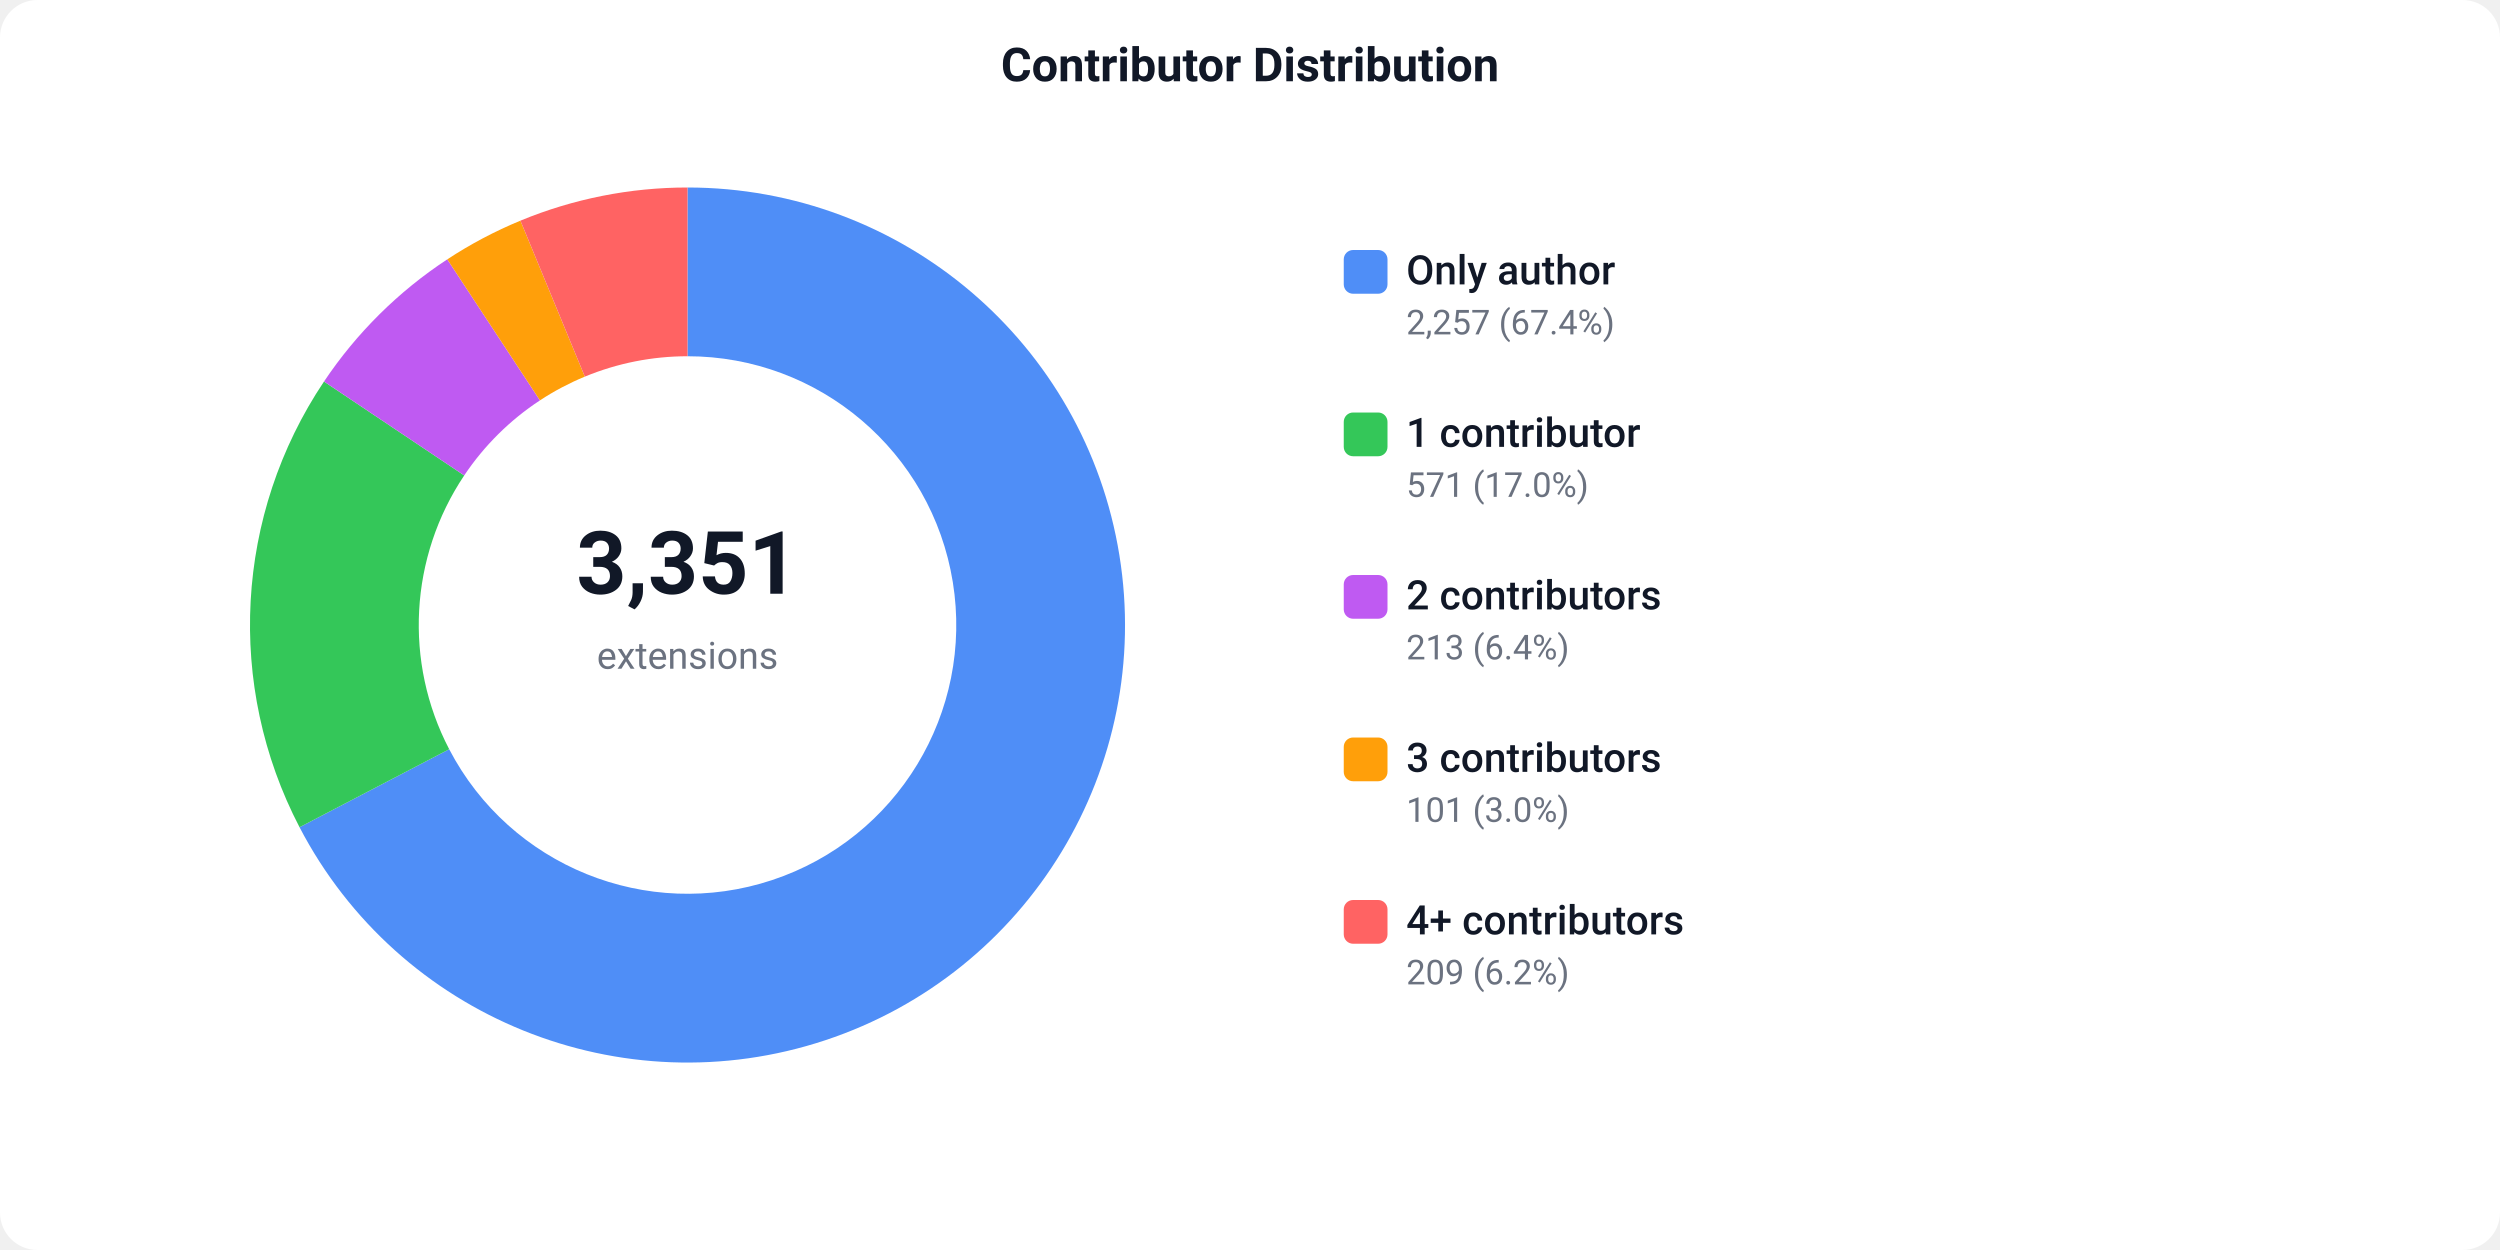
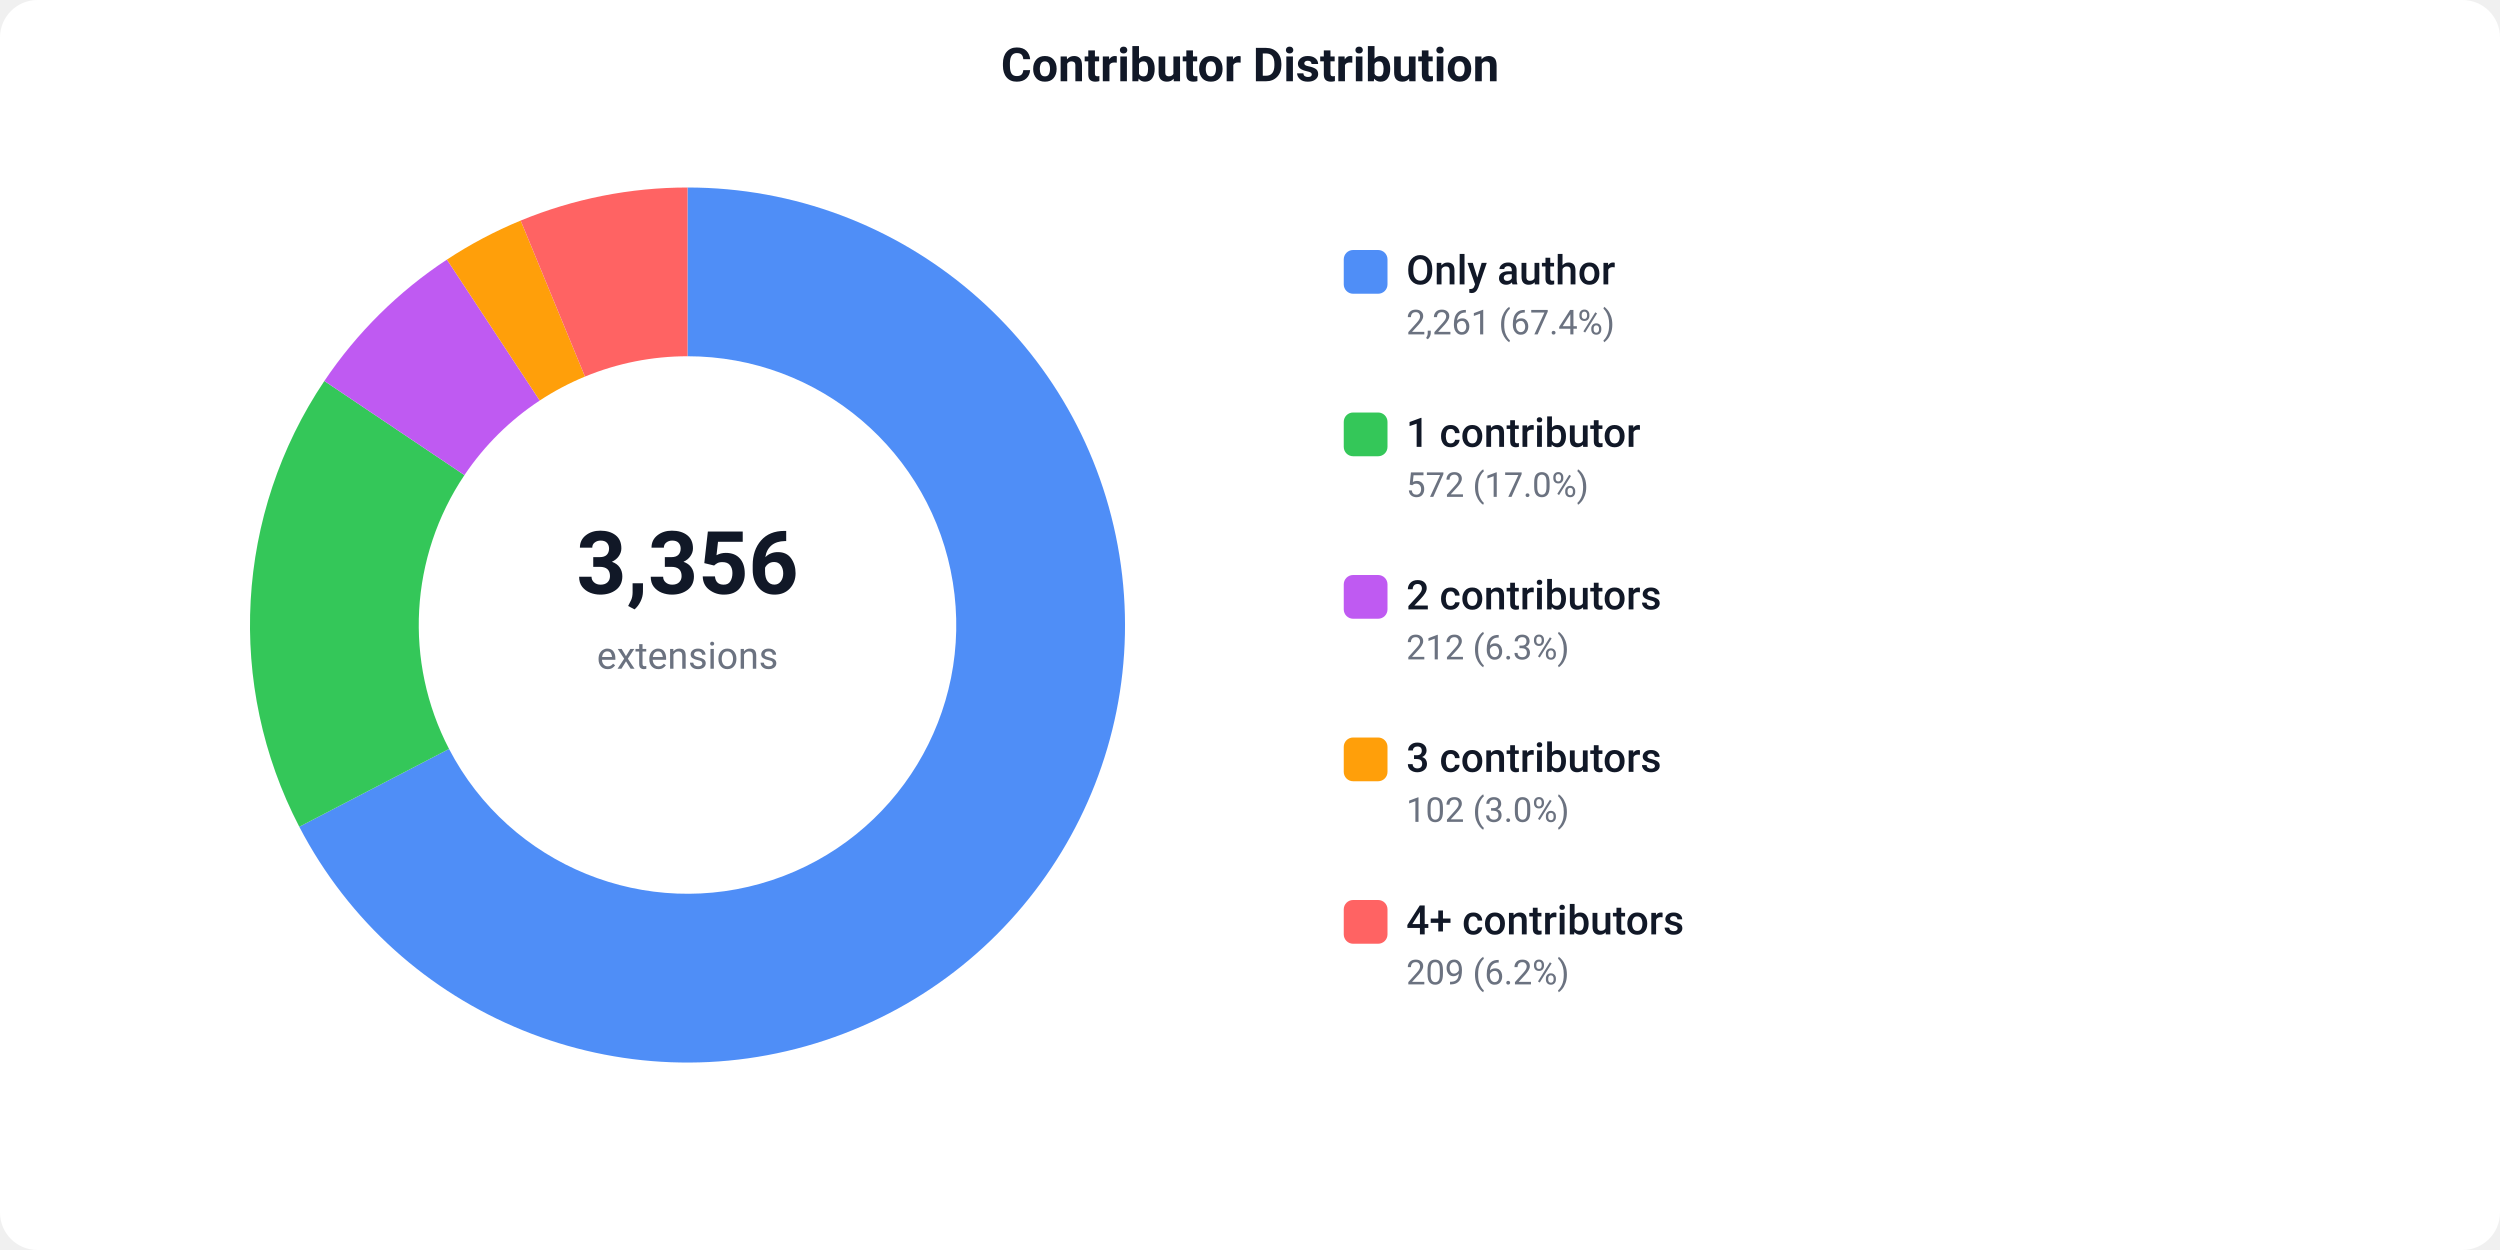
<svg xmlns="http://www.w3.org/2000/svg" width="800" height="400" viewBox="0 0 800 400">
  <defs>
    <style>text { font-family: -apple-system, BlinkMacSystemFont, 'Segoe UI', Roboto, sans-serif; }</style>
  </defs>
  <rect width="800" height="400" fill="#ffffff" rx="12" />
  <text x="400" y="26" text-anchor="middle" font-size="15" font-weight="600" fill="#111827">Contributor Distribution</text>
-   <path d="M 220.00 60.00 A 140 140 0 1 1 95.85 264.71 L 143.74 239.75 A 86 86 0 1 0 220.00 114.00 Z" fill="#4F8EF7" />
-   <path d="M 95.85 264.71 A 140 140 0 0 1 103.68 122.09 L 148.55 152.14 A 86 86 0 0 0 143.74 239.75 Z" fill="#34C759" />
-   <path d="M 103.68 122.09 A 140 140 0 0 1 143.13 82.99 L 172.78 128.12 A 86 86 0 0 0 148.55 152.14 Z" fill="#BF5AF2" />
-   <path d="M 143.13 82.99 A 140 140 0 0 1 166.53 70.61 L 187.15 120.52 A 86 86 0 0 0 172.78 128.12 Z" fill="#FF9F0A" />
-   <path d="M 166.53 70.61 A 140 140 0 0 1 220.00 60.00 L 220.00 114.00 A 86 86 0 0 0 187.15 120.52 Z" fill="#FF6363" />
-   <text x="220" y="190" text-anchor="middle" font-size="28" font-weight="700" fill="#111827">3,351</text>
+   <path d="M 220.00 60.00 A 140 140 0 1 1 95.77 264.56 L 143.69 239.66 A 86 86 0 1 0 220.00 114.00 Z" fill="#4F8EF7" />
+   <path d="M 95.77 264.56 A 140 140 0 0 1 103.79 121.92 L 148.62 152.04 A 86 86 0 0 0 143.69 239.66 Z" fill="#34C759" />
+   <path d="M 103.79 121.92 A 140 140 0 0 1 143.01 83.07 L 172.71 128.17 A 86 86 0 0 0 148.62 152.04 Z" fill="#BF5AF2" />
+   <path d="M 143.01 83.07 A 140 140 0 0 1 166.61 70.58 L 187.20 120.50 A 86 86 0 0 0 172.71 128.17 Z" fill="#FF9F0A" />
+   <path d="M 166.61 70.58 A 140 140 0 0 1 220.00 60.00 L 220.00 114.00 A 86 86 0 0 0 187.20 120.50 Z" fill="#FF6363" />
+   <text x="220" y="190" text-anchor="middle" font-size="28" font-weight="700" fill="#111827">3,356</text>
  <text x="220" y="214" text-anchor="middle" font-size="12" fill="#6b7280">extensions</text>
  <rect x="430" y="80" width="14" height="14" fill="#4F8EF7" rx="3" />
  <text x="450" y="91" font-size="13" font-weight="500" fill="#111827">Only author</text>
-   <text x="450" y="107" font-size="11" fill="#6b7280">2,257 (67.4%)</text>
+   <text x="450" y="107" font-size="11" fill="#6b7280">2,261 (67.4%)</text>
  <rect x="430" y="132" width="14" height="14" fill="#34C759" rx="3" />
  <text x="450" y="143" font-size="13" font-weight="500" fill="#111827">1 contributor</text>
-   <text x="450" y="159" font-size="11" fill="#6b7280">571 (17.0%)</text>
+   <text x="450" y="159" font-size="11" fill="#6b7280">572 (17.0%)</text>
  <rect x="430" y="184" width="14" height="14" fill="#BF5AF2" rx="3" />
  <text x="450" y="195" font-size="13" font-weight="500" fill="#111827">2 contributors</text>
-   <text x="450" y="211" font-size="11" fill="#6b7280">213 (6.4%)</text>
+   <text x="450" y="211" font-size="11" fill="#6b7280">212 (6.3%)</text>
  <rect x="430" y="236" width="14" height="14" fill="#FF9F0A" rx="3" />
  <text x="450" y="247" font-size="13" font-weight="500" fill="#111827">3 contributors</text>
-   <text x="450" y="263" font-size="11" fill="#6b7280">101 (3.0%)</text>
+   <text x="450" y="263" font-size="11" fill="#6b7280">102 (3.0%)</text>
  <rect x="430" y="288" width="14" height="14" fill="#FF6363" rx="3" />
  <text x="450" y="299" font-size="13" font-weight="500" fill="#111827">4+ contributors</text>
  <text x="450" y="315" font-size="11" fill="#6b7280">209 (6.2%)</text>
</svg>
